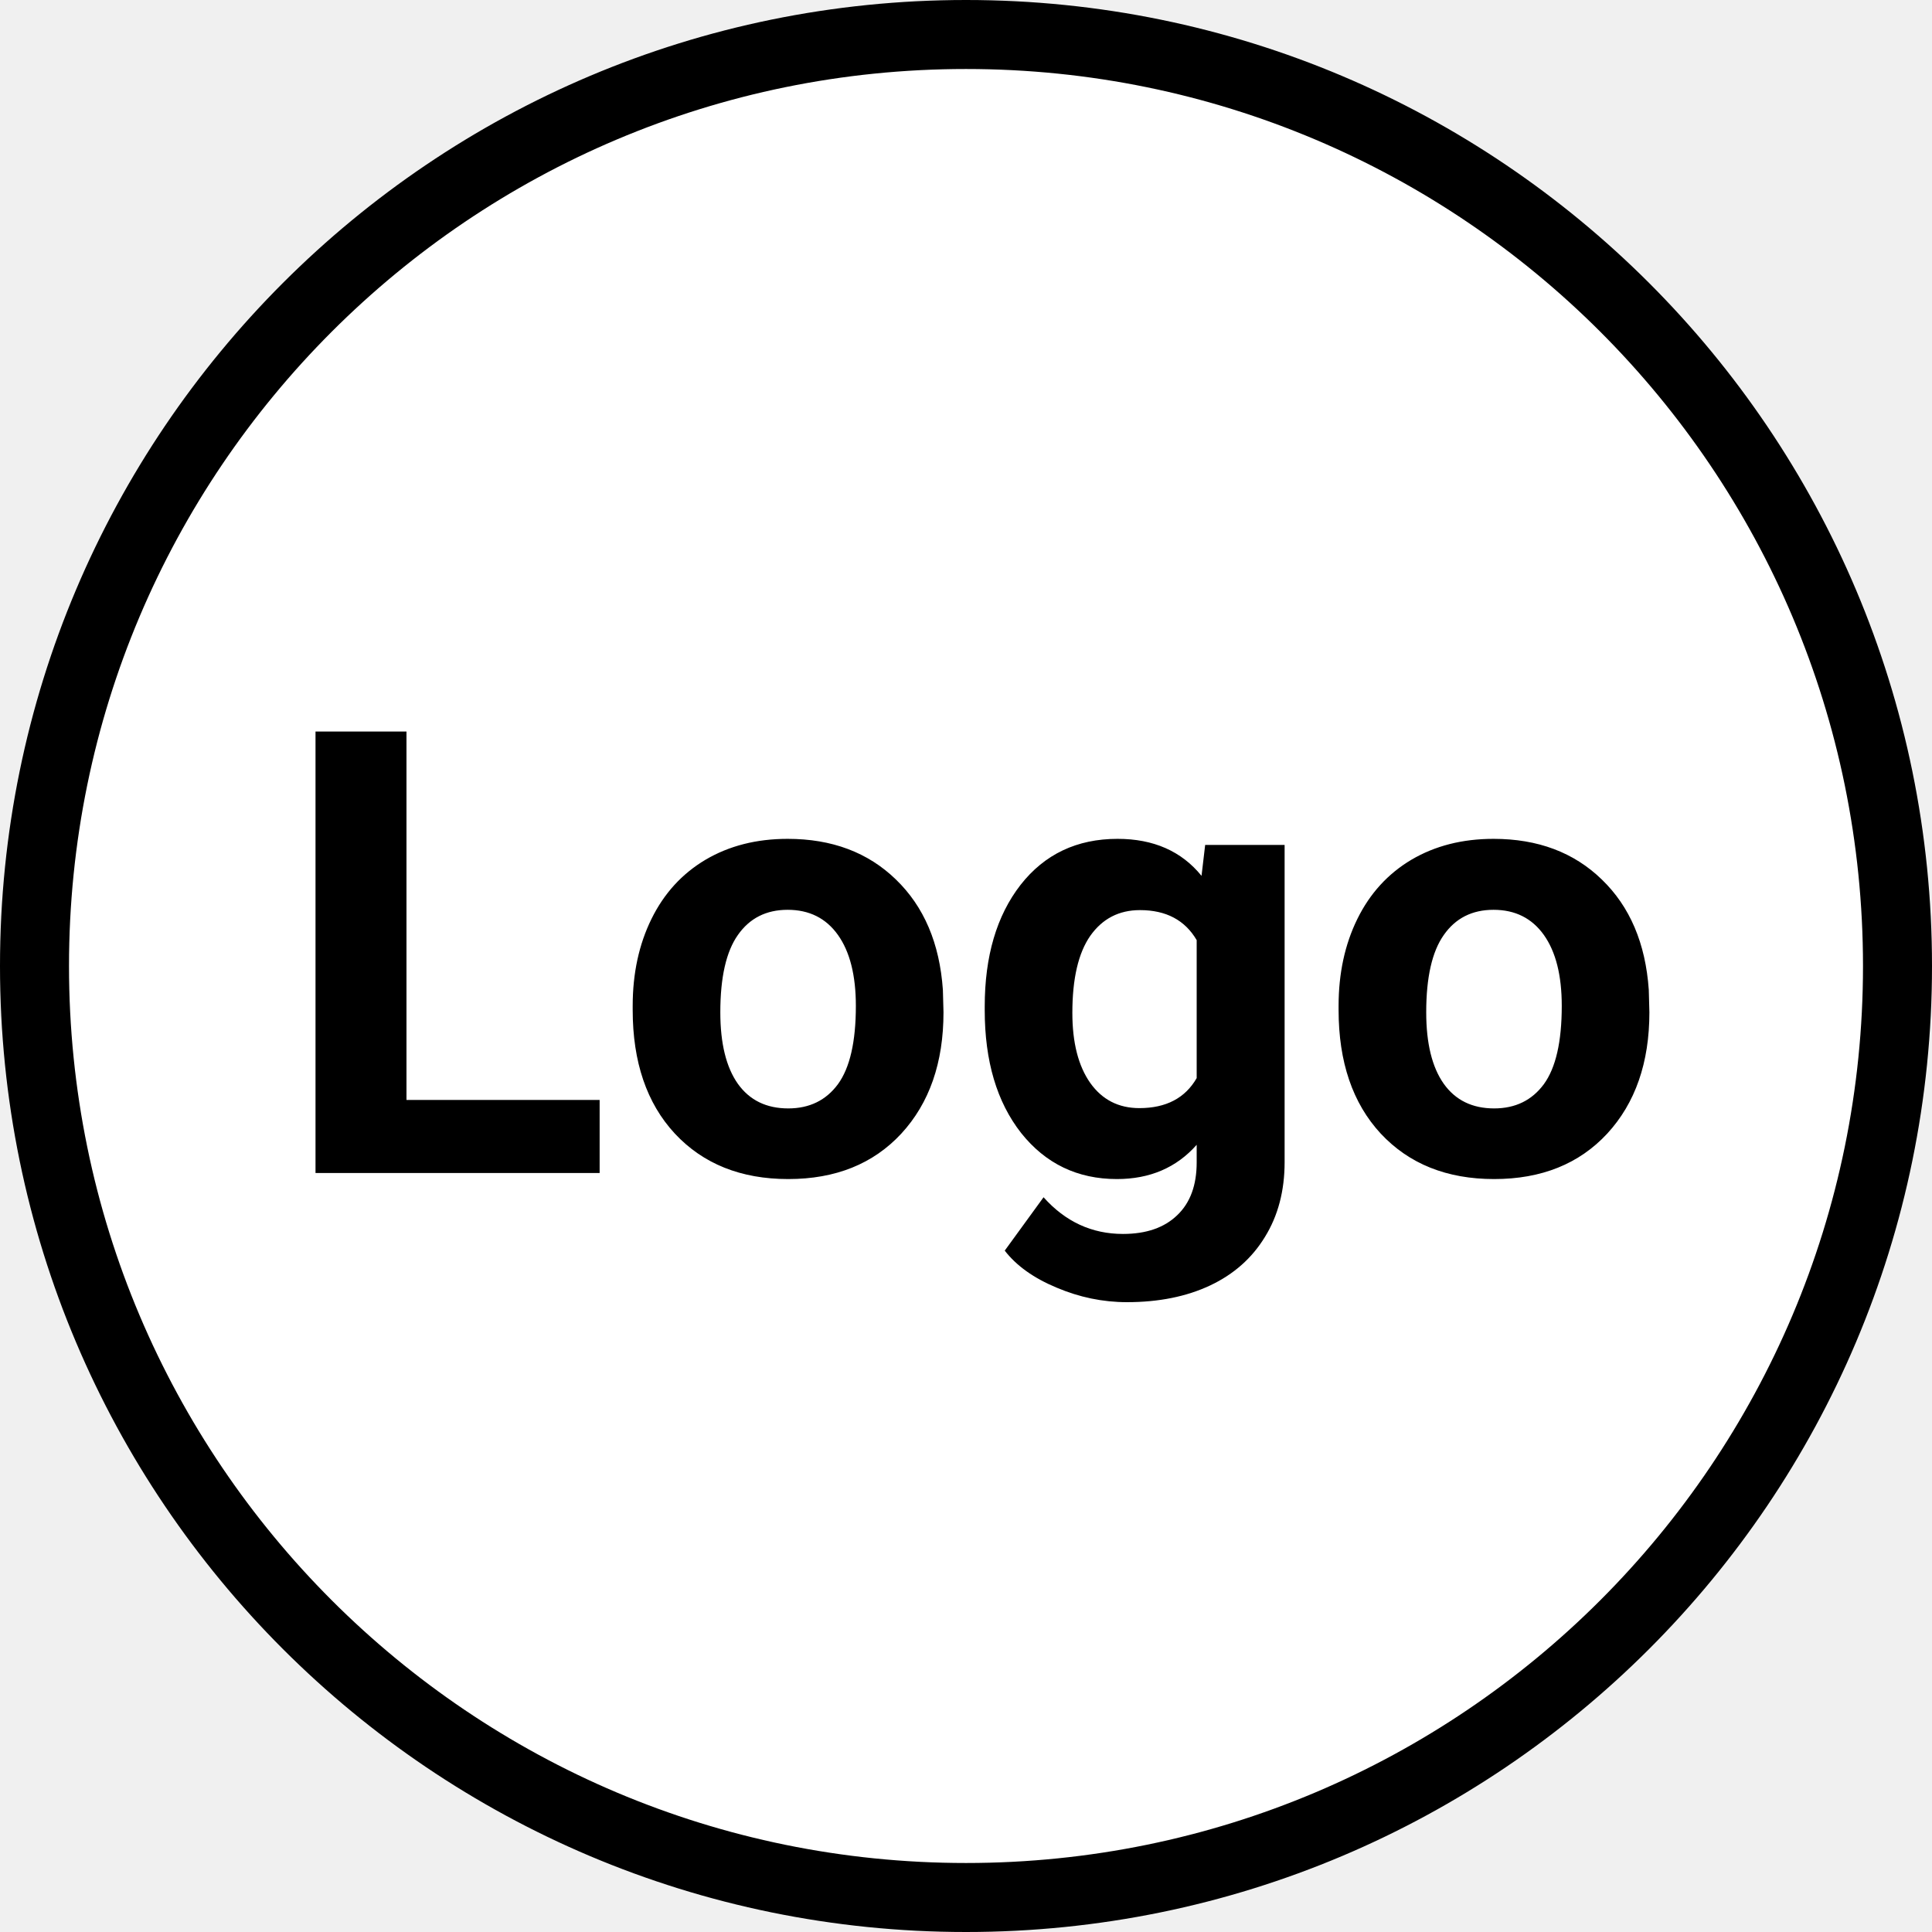
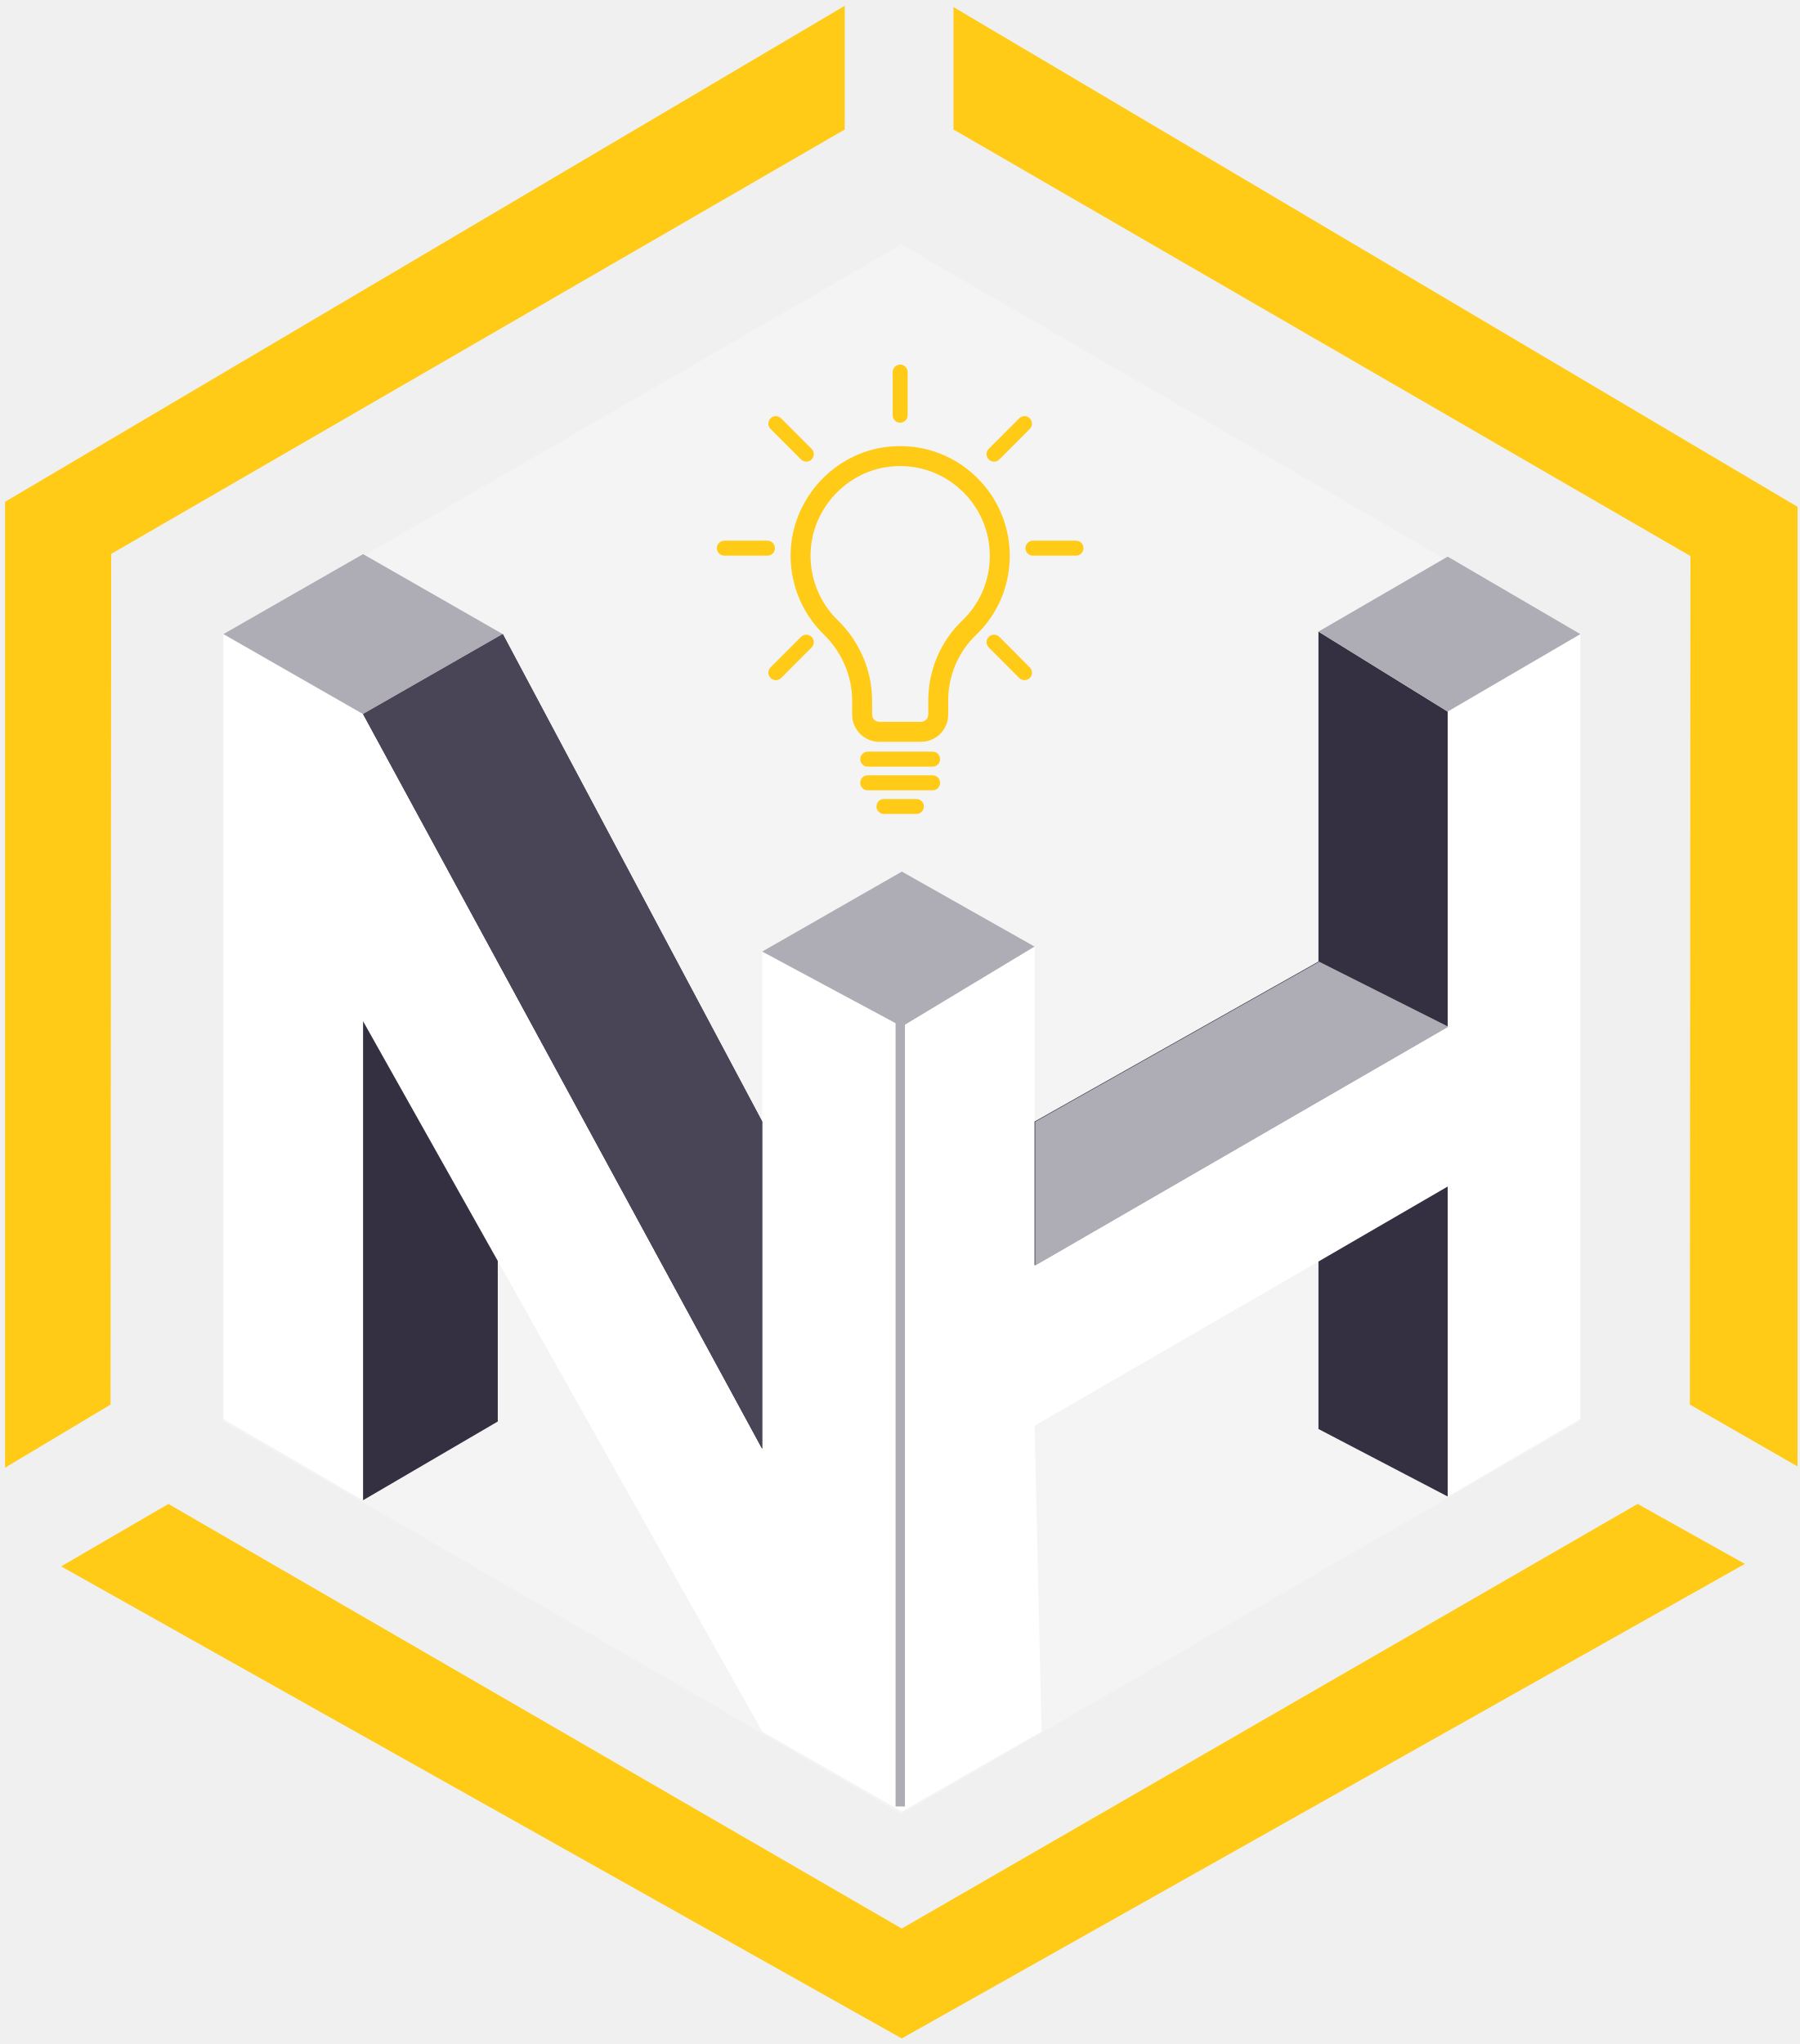
- <svg xmlns="http://www.w3.org/2000/svg" width="140" height="140" viewBox="0 0 140 140" fill="none">
-   <circle cx="70" cy="70" r="67.5" fill="white" stroke="black" stroke-width="5" />
-   <path d="M29.455 79.705H43.452V85H22.863V53.008H29.455V79.705ZM45.847 72.893C45.847 70.535 46.301 68.433 47.209 66.587C48.117 64.741 49.421 63.313 51.12 62.302C52.834 61.291 54.819 60.786 57.075 60.786C60.283 60.786 62.898 61.768 64.919 63.73C66.955 65.693 68.09 68.359 68.325 71.728L68.369 73.355C68.369 77.002 67.351 79.932 65.314 82.144C63.278 84.341 60.546 85.439 57.119 85.439C53.691 85.439 50.952 84.341 48.901 82.144C46.865 79.946 45.847 76.958 45.847 73.179V72.893ZM52.197 73.355C52.197 75.61 52.622 77.339 53.471 78.54C54.321 79.727 55.537 80.32 57.119 80.32C58.657 80.32 59.858 79.734 60.722 78.562C61.586 77.376 62.019 75.486 62.019 72.893C62.019 70.681 61.586 68.967 60.722 67.751C59.858 66.536 58.642 65.928 57.075 65.928C55.522 65.928 54.321 66.536 53.471 67.751C52.622 68.953 52.197 70.82 52.197 73.355ZM71.357 72.937C71.357 69.29 72.221 66.353 73.95 64.126C75.693 61.899 78.037 60.786 80.981 60.786C83.588 60.786 85.617 61.68 87.067 63.467L87.331 61.226H93.088V84.209C93.088 86.289 92.612 88.098 91.66 89.636C90.722 91.174 89.397 92.346 87.683 93.152C85.969 93.957 83.962 94.36 81.662 94.36C79.919 94.36 78.22 94.009 76.564 93.306C74.909 92.617 73.657 91.724 72.807 90.625L75.62 86.758C77.202 88.53 79.121 89.416 81.376 89.416C83.061 89.416 84.372 88.962 85.31 88.054C86.247 87.161 86.716 85.886 86.716 84.231V82.957C85.251 84.612 83.325 85.439 80.937 85.439C78.081 85.439 75.766 84.326 73.994 82.1C72.236 79.858 71.357 76.892 71.357 73.201V72.937ZM77.707 73.398C77.707 75.552 78.139 77.244 79.003 78.474C79.868 79.69 81.054 80.298 82.563 80.298C84.497 80.298 85.881 79.573 86.716 78.123V68.125C85.866 66.675 84.497 65.95 82.607 65.95C81.084 65.95 79.882 66.572 79.003 67.817C78.139 69.062 77.707 70.923 77.707 73.398ZM96.999 72.893C96.999 70.535 97.453 68.433 98.361 66.587C99.269 64.741 100.573 63.313 102.272 62.302C103.986 61.291 105.971 60.786 108.227 60.786C111.435 60.786 114.05 61.768 116.071 63.73C118.107 65.693 119.243 68.359 119.477 71.728L119.521 73.355C119.521 77.002 118.503 79.932 116.467 82.144C114.431 84.341 111.699 85.439 108.271 85.439C104.843 85.439 102.104 84.341 100.053 82.144C98.017 79.946 96.999 76.958 96.999 73.179V72.893ZM103.349 73.355C103.349 75.61 103.774 77.339 104.624 78.54C105.473 79.727 106.689 80.32 108.271 80.32C109.809 80.32 111.01 79.734 111.875 78.562C112.739 77.376 113.171 75.486 113.171 72.893C113.171 70.681 112.739 68.967 111.875 67.751C111.01 66.536 109.794 65.928 108.227 65.928C106.674 65.928 105.473 66.536 104.624 67.751C103.774 68.953 103.349 70.82 103.349 73.355Z" fill="black" />
+ <svg xmlns="http://www.w3.org/2000/svg" width="192" height="218" viewBox="0 0 192 218" fill="none">
+   <g clip-path="url(#clip0)">
+     <path d="M96.156 26.076L168.48 67.923V151.617L96.156 193.464L23.832 151.617V67.923L96.156 26.076Z" fill="white" fill-opacity="0.25" />
+     <path d="M96.207 193.201L111.108 184.669L110.362 152.055L140.645 134.547L154.43 126.548V159.608L168.585 151.343V67.628L154.43 75.892V109.485L110.362 134.955V119.616V100.954L96.207 109.485V193.201Z" fill="white" />
+     <path d="M96.207 109.485L81.306 101.487V119.616V154.525L38.731 76.159L23.829 67.628V151.343L38.731 160.006V108.918L53.1 134.484L81.306 184.669L96.207 193.201V109.485Z" fill="white" />
+     <path d="M96.207 109.485L110.362 100.954L96.207 92.956L81.306 101.487L96.207 109.485Z" fill="white" />
+     <path d="M154.43 109.485V75.892L140.645 67.361V102.553L154.43 109.485Z" fill="white" />
+     <path d="M110.362 134.955L154.43 109.485L140.645 102.553L110.362 119.616V134.955Z" fill="white" />
+     <path d="M154.43 75.892L168.585 67.628L154.43 59.363L140.645 67.361L154.43 75.892Z" fill="white" />
+     <path d="M154.43 159.608V126.548L140.645 134.547V152.409L154.43 159.608Z" fill="white" />
+     <path d="M53.632 67.628L38.731 76.159L81.306 154.525V119.616L53.632 67.628Z" fill="white" />
+     <path d="M23.829 67.628L38.731 76.159L53.632 67.628L38.731 59.096L23.829 67.628Z" fill="white" />
+     <path d="M38.731 108.918V160.006L53.1 151.609V134.484L38.731 108.918Z" fill="white" />
+     <path d="M174.692 160.401L96.195 205.686L17.964 160.401L6.522 167.06L96.195 217.407L186.134 166.794L174.692 160.401Z" fill="#FFCB17" />
+     <path d="M101.715 13.812L180.327 59.305L180.267 149.807L191.749 156.4L191.749 54.051L101.715 0.754L101.715 13.812Z" fill="#FFCB17" />
+     <path d="M11.791 149.807L11.864 59.074L90.112 13.812L90.112 0.62L0.539 53.518L0.539 156.533L11.791 149.807Z" fill="#FFCB17" />
+     <path d="M154.43 109.485V75.892L140.645 67.361V102.553L154.43 109.485Z" fill="#343041" />
+     <path d="M110.362 134.955L154.43 109.485L140.645 102.553L110.362 119.616V134.955Z" fill="#343041" />
+     <path d="M154.43 159.608V126.548L140.645 134.547V152.409L154.43 159.608Z" fill="#343041" />
+     <path d="M53.632 67.628L38.731 76.159L81.306 154.525V119.616L53.632 67.628Z" fill="#343041" />
+     <path d="M38.731 108.918V160.006L53.1 151.609V134.484L38.731 108.918Z" fill="#343041" />
+     <path d="M101.148 76.219V74.716C101.148 72.074 102.22 69.537 104.089 67.754C106.427 65.523 107.714 62.514 107.714 59.282C107.714 52.828 102.471 47.577 96.026 47.577C95.586 47.577 95.139 47.602 94.698 47.651C89.114 48.269 84.668 52.983 84.356 58.616C84.167 62.013 85.454 65.317 87.887 67.68C89.804 69.542 90.903 72.106 90.903 74.714V76.218C90.903 77.815 92.2 79.114 93.795 79.114H98.256C99.851 79.115 101.148 77.816 101.148 76.219V76.219ZM99.021 76.219C99.021 76.641 98.677 76.984 98.256 76.984H93.796C93.374 76.984 93.031 76.64 93.031 76.219V74.715C93.031 71.534 91.696 68.413 89.369 66.152C87.379 64.219 86.326 61.516 86.48 58.735C86.736 54.129 90.369 50.274 94.933 49.769C95.296 49.728 95.665 49.708 96.027 49.708C101.299 49.708 105.588 54.002 105.588 59.282C105.588 61.926 104.535 64.387 102.623 66.212C100.335 68.395 99.022 71.494 99.022 74.716V76.219H99.021Z" fill="#FFCB17" />
+     <path d="M99.487 80.167H92.564C92.123 80.167 91.766 80.524 91.766 80.966C91.766 81.407 92.123 81.765 92.564 81.765H99.488C99.929 81.765 100.286 81.407 100.286 80.966C100.286 80.524 99.928 80.167 99.487 80.167Z" fill="#FFCB17" />
+     <path d="M100.285 83.49C100.285 83.048 99.928 82.691 99.487 82.691H92.564C92.123 82.691 91.766 83.048 91.766 83.49C91.766 83.931 92.123 84.289 92.564 84.289H99.488C99.928 84.289 100.285 83.931 100.285 83.49Z" fill="#FFCB17" />
+     <path d="M77.269 59.262H81.866C82.307 59.262 82.664 58.905 82.664 58.464C82.664 58.022 82.307 57.665 81.866 57.665H77.269C76.828 57.665 76.472 58.022 76.472 58.464C76.472 58.905 76.828 59.262 77.269 59.262Z" fill="#FFCB17" />
+     <path d="M115.58 58.464C115.58 58.022 115.223 57.665 114.782 57.665H110.185C109.744 57.665 109.387 58.022 109.387 58.464C109.387 58.905 109.744 59.262 110.185 59.262H114.782C115.223 59.262 115.58 58.905 115.58 58.464Z" fill="#FFCB17" />
+     <path d="M95.228 39.682V44.285C95.228 44.727 95.584 45.084 96.025 45.084C96.466 45.084 96.823 44.727 96.823 44.285V39.682C96.823 39.241 96.466 38.883 96.025 38.883C95.584 38.883 95.228 39.241 95.228 39.682Z" fill="#FFCB17" />
+     <path d="M108.724 44.619L105.474 47.873C105.163 48.184 105.163 48.691 105.474 49.002C105.63 49.158 105.834 49.236 106.039 49.236C106.243 49.236 106.447 49.158 106.603 49.002L109.853 45.748C110.164 45.437 110.164 44.93 109.853 44.619C109.541 44.306 109.036 44.306 108.724 44.619V44.619Z" fill="#FFCB17" />
+     <path d="M86.577 67.925C86.265 67.613 85.76 67.613 85.449 67.925L82.199 71.179C81.887 71.491 81.887 71.996 82.199 72.309C82.355 72.465 82.559 72.542 82.763 72.542C82.967 72.542 83.172 72.465 83.327 72.309L86.577 69.054C86.888 68.743 86.888 68.237 86.577 67.925Z" fill="#FFCB17" />
+     <path d="M85.449 49.002C85.605 49.158 85.809 49.236 86.013 49.236C86.217 49.236 86.422 49.158 86.577 49.002C86.889 48.691 86.889 48.184 86.577 47.873L83.327 44.619C83.016 44.306 82.511 44.306 82.199 44.619C81.888 44.93 81.888 45.437 82.199 45.748L85.449 49.002Z" fill="#FFCB17" />
+     <path d="M108.724 72.309C108.88 72.465 109.084 72.542 109.289 72.542C109.493 72.542 109.697 72.465 109.853 72.309C110.164 71.996 110.164 71.491 109.853 71.179L106.603 67.925C106.291 67.613 105.786 67.613 105.475 67.925C105.163 68.237 105.163 68.743 105.475 69.054L108.724 72.309Z" fill="#FFCB17" />
+     <path d="M98.554 86.014C98.554 85.572 98.197 85.215 97.756 85.215H94.295C93.854 85.215 93.497 85.572 93.497 86.014C93.497 86.455 93.854 86.812 94.295 86.812H97.756C98.197 86.812 98.554 86.455 98.554 86.014Z" fill="#FFCB17" />
+     <path d="M96.207 109.485L110.362 100.954L96.207 92.956L81.306 101.487L96.207 109.485Z" fill="#AEACB4" />
+     <path d="M154.43 75.892L168.585 67.628L154.43 59.363L140.645 67.361L154.43 75.892Z" fill="#AEACB4" />
+     <path d="M23.829 67.628L38.731 76.159L53.632 67.628L38.731 59.096L23.829 67.628Z" fill="#AEACB4" />
+     <path d="M110.432 134.977L154.5 109.507L140.715 102.575L110.432 119.638V134.977Z" fill="#AEACB4" />
+     <path d="M53.632 67.627L38.731 76.159L81.306 154.525V119.616L53.632 67.627Z" fill="#4A4457" />
+     <path d="M96.035 108.862V192.668" stroke="#AEACB4" />
+   </g>
+   <defs>
+     <clipPath id="clip0">
+       <rect width="192" height="218" fill="white" />
+     </clipPath>
+   </defs>
</svg>
